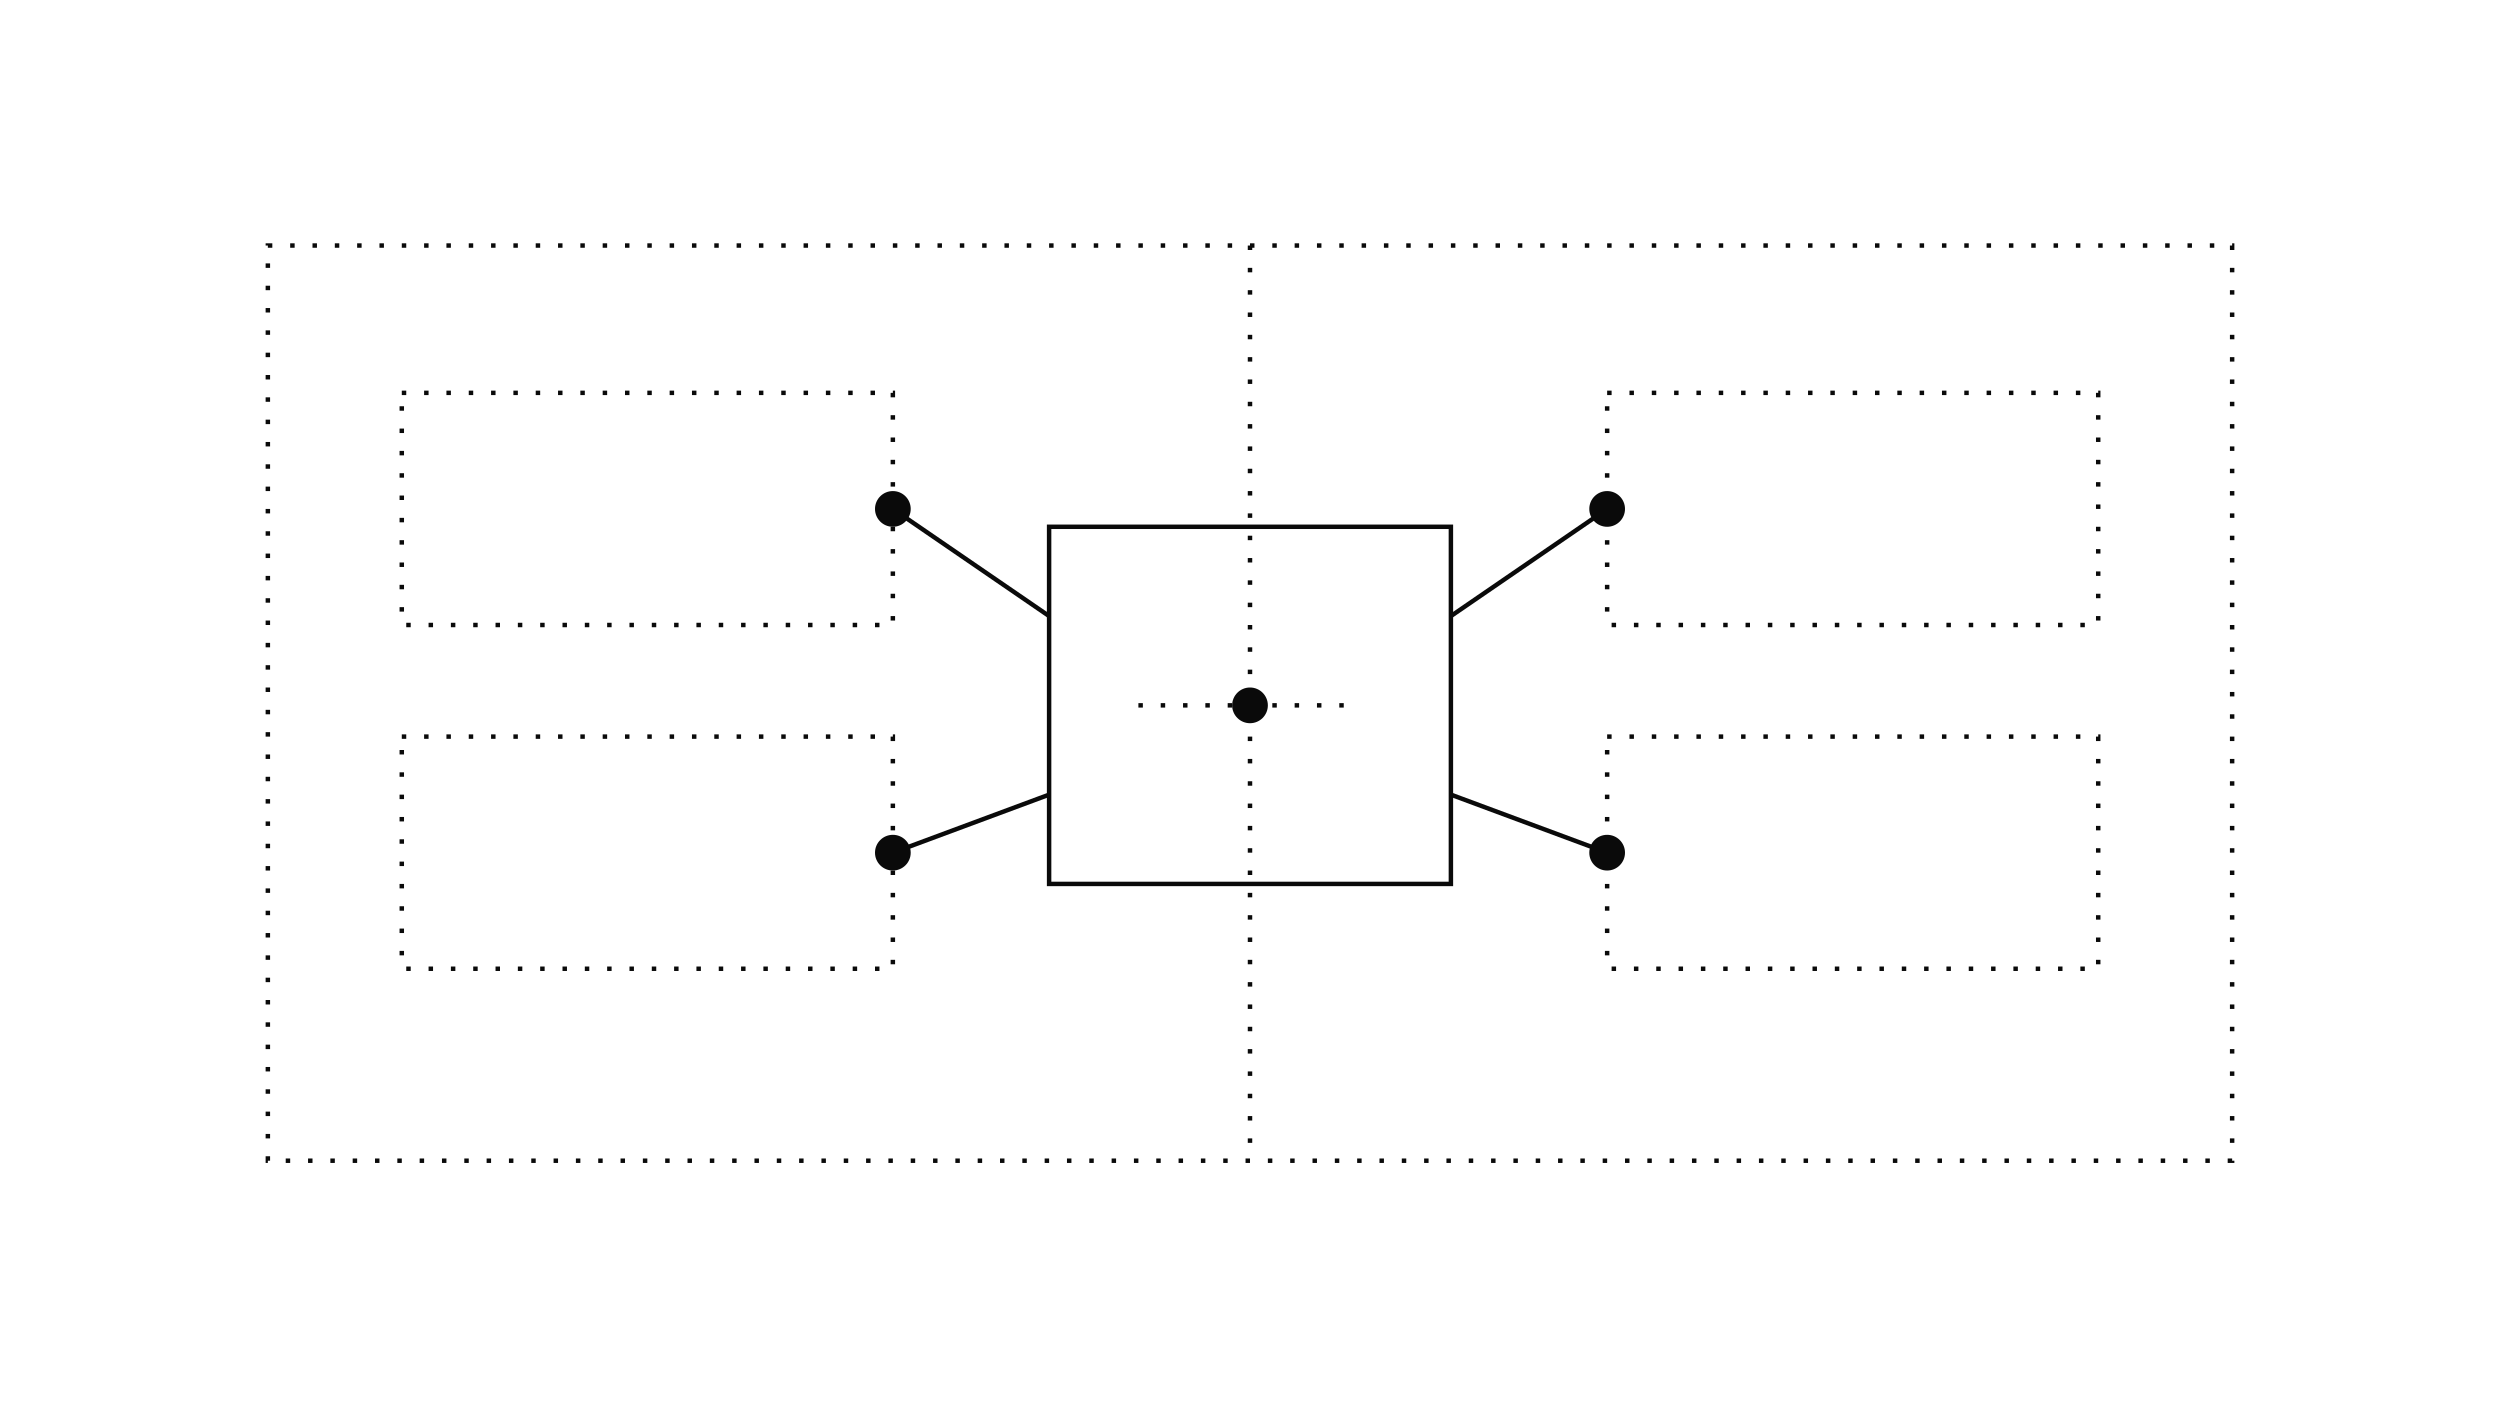
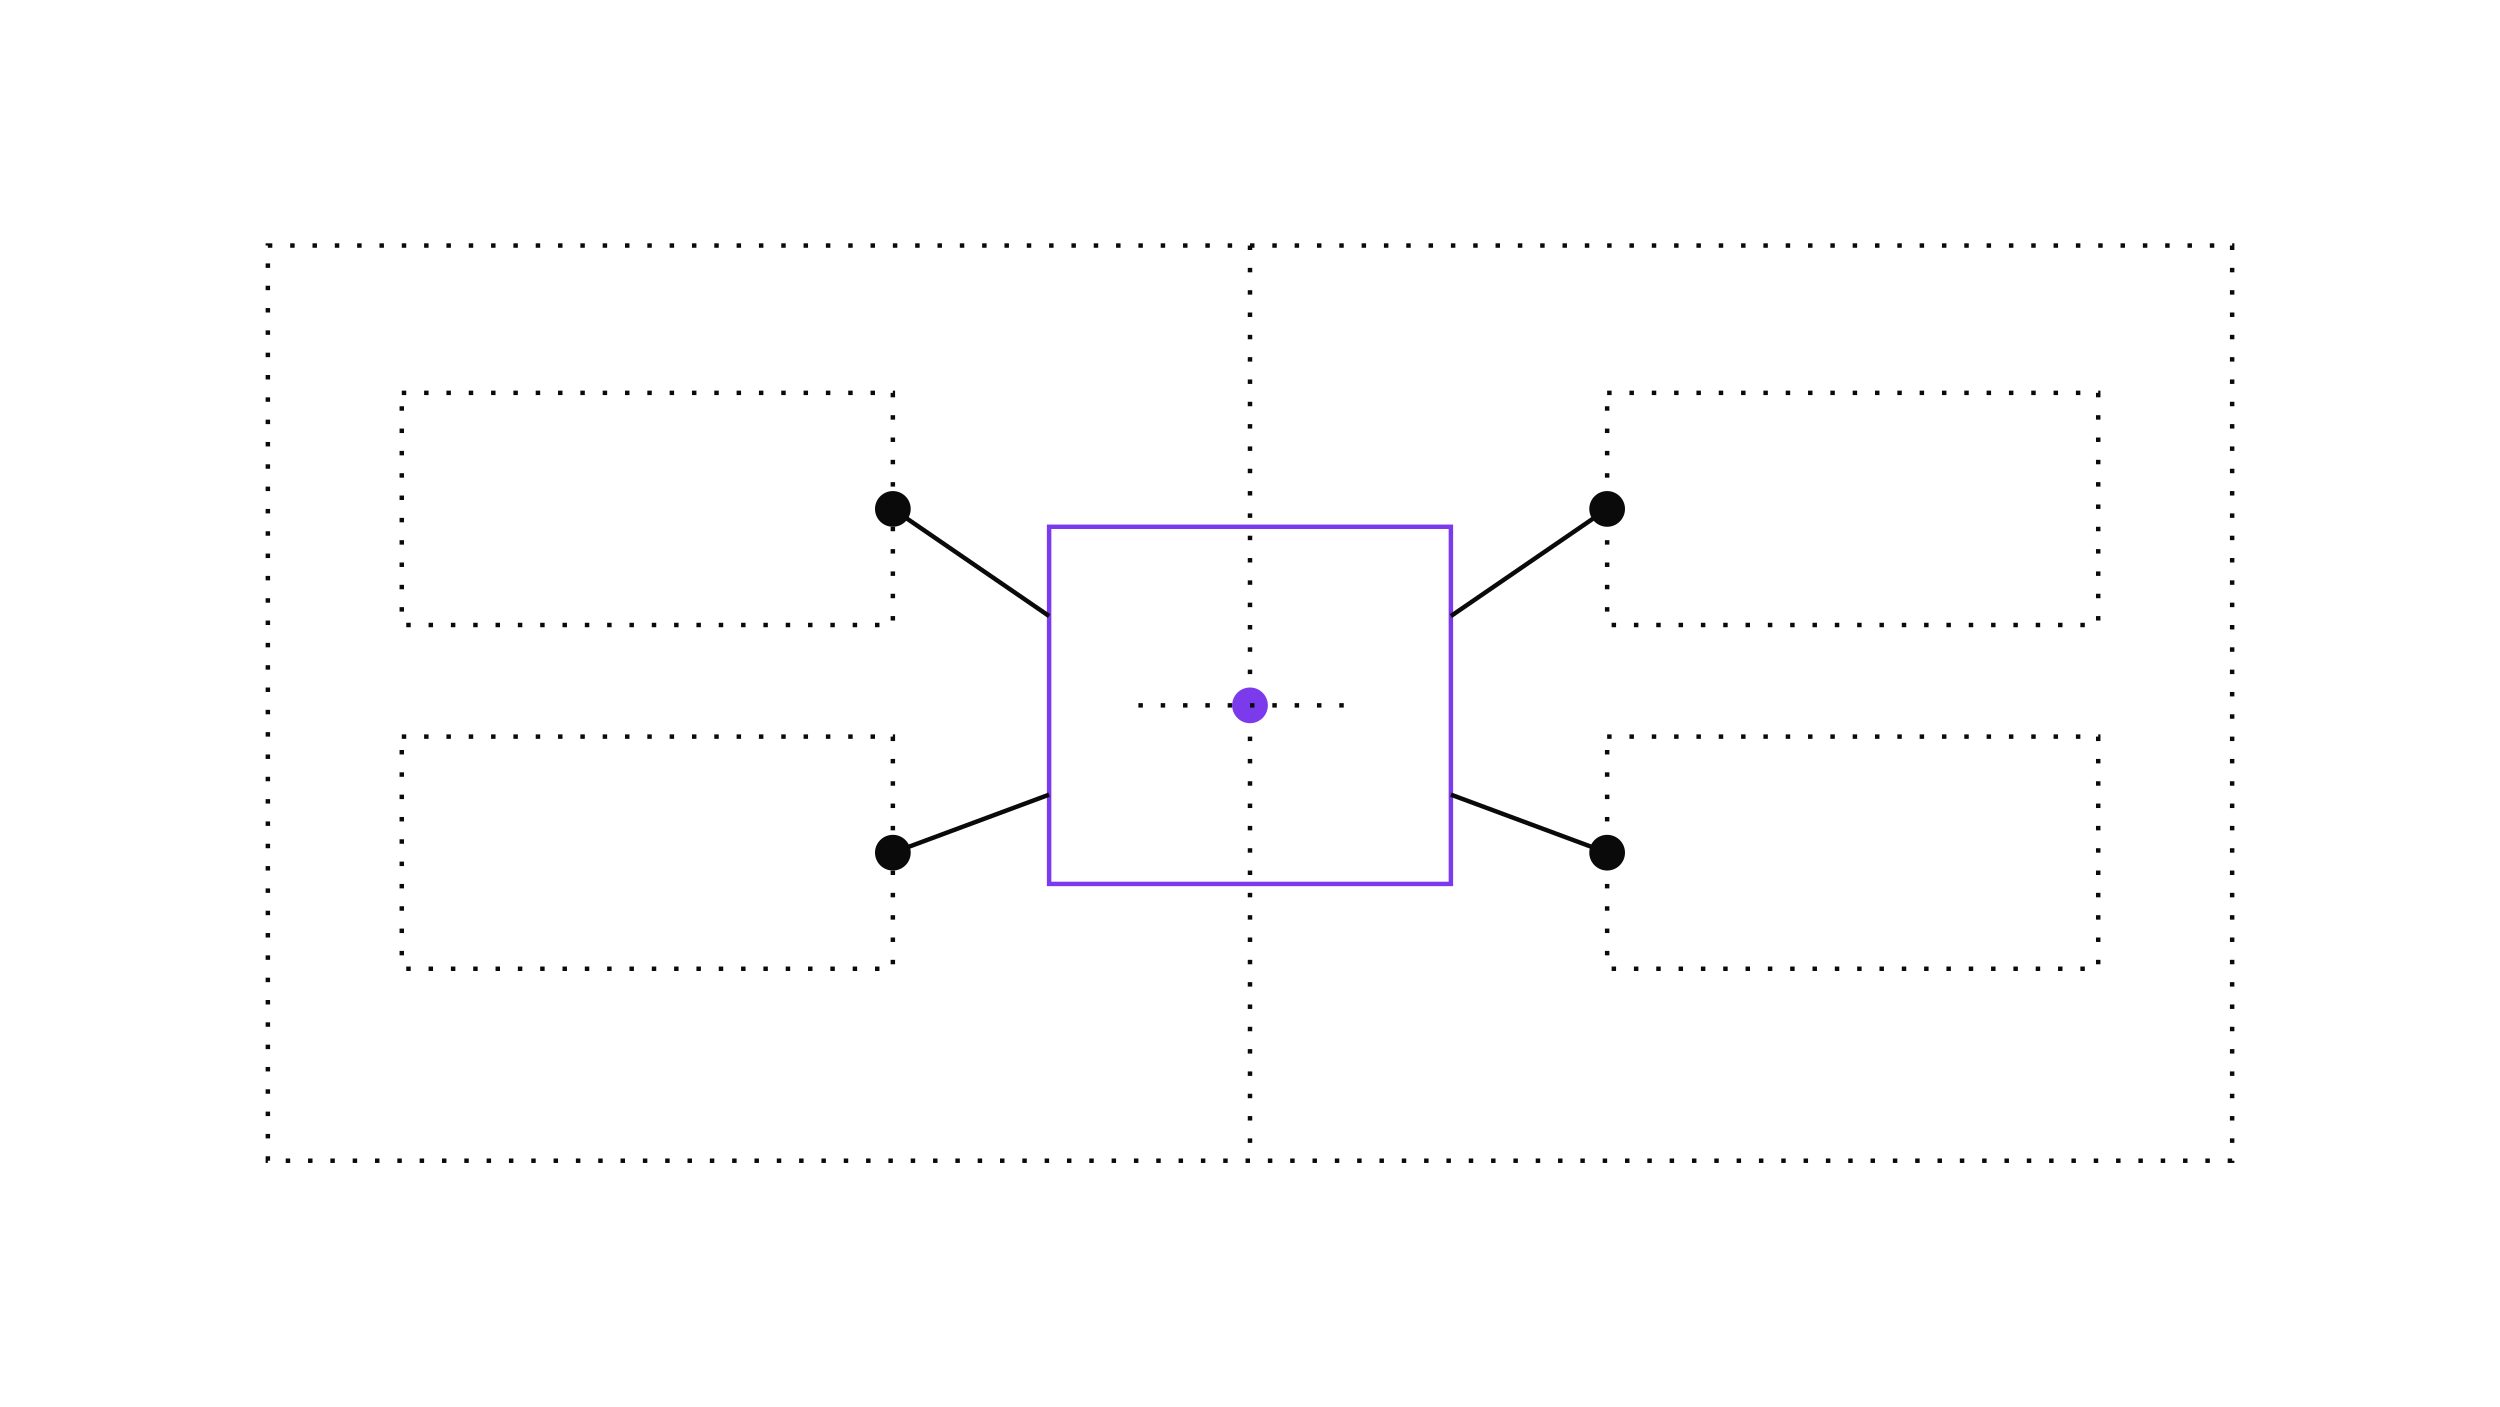
<svg xmlns="http://www.w3.org/2000/svg" viewBox="0 0 560 315" fill="none" stroke="#0a0a0a" stroke-width="1" shape-rendering="geometricPrecision" vector-effect="non-scaling-stroke">
  <rect x="60" y="55" width="440" height="205" stroke-dasharray="1 4" />
  <line x1="280" y1="55" x2="280" y2="260" stroke-dasharray="1 4" />
  <rect x="90" y="88" width="110" height="52" stroke-dasharray="1 4" />
  <rect x="90" y="165" width="110" height="52" stroke-dasharray="1 4" />
  <rect x="360" y="88" width="110" height="52" stroke-dasharray="1 4" />
  <rect x="360" y="165" width="110" height="52" stroke-dasharray="1 4" />
-   <rect x="235" y="118" width="90" height="80" />
+   <rect x="235" y="118" width="90" height="80" stroke="#7C3AED" />
  <path d="M 200 114 L 235 138" />
  <path d="M 200 191 L 235 178" />
  <path d="M 325 138 L 360 114" />
  <path d="M 325 178 L 360 191" />
  <circle cx="200" cy="114" r="4" fill="#0a0a0a" stroke="none" />
  <circle cx="200" cy="191" r="4" fill="#0a0a0a" stroke="none" />
-   <circle cx="280" cy="158" r="4" fill="#0a0a0a" stroke="none" />
+   <circle cx="280" cy="158" r="4" fill="#7C3AED" stroke="none" />
  <circle cx="360" cy="114" r="4" fill="#0a0a0a" stroke="none" />
  <circle cx="360" cy="191" r="4" fill="#0a0a0a" stroke="none" />
  <path d="M 255 158 L 305 158" stroke-dasharray="1 4" />
</svg>
